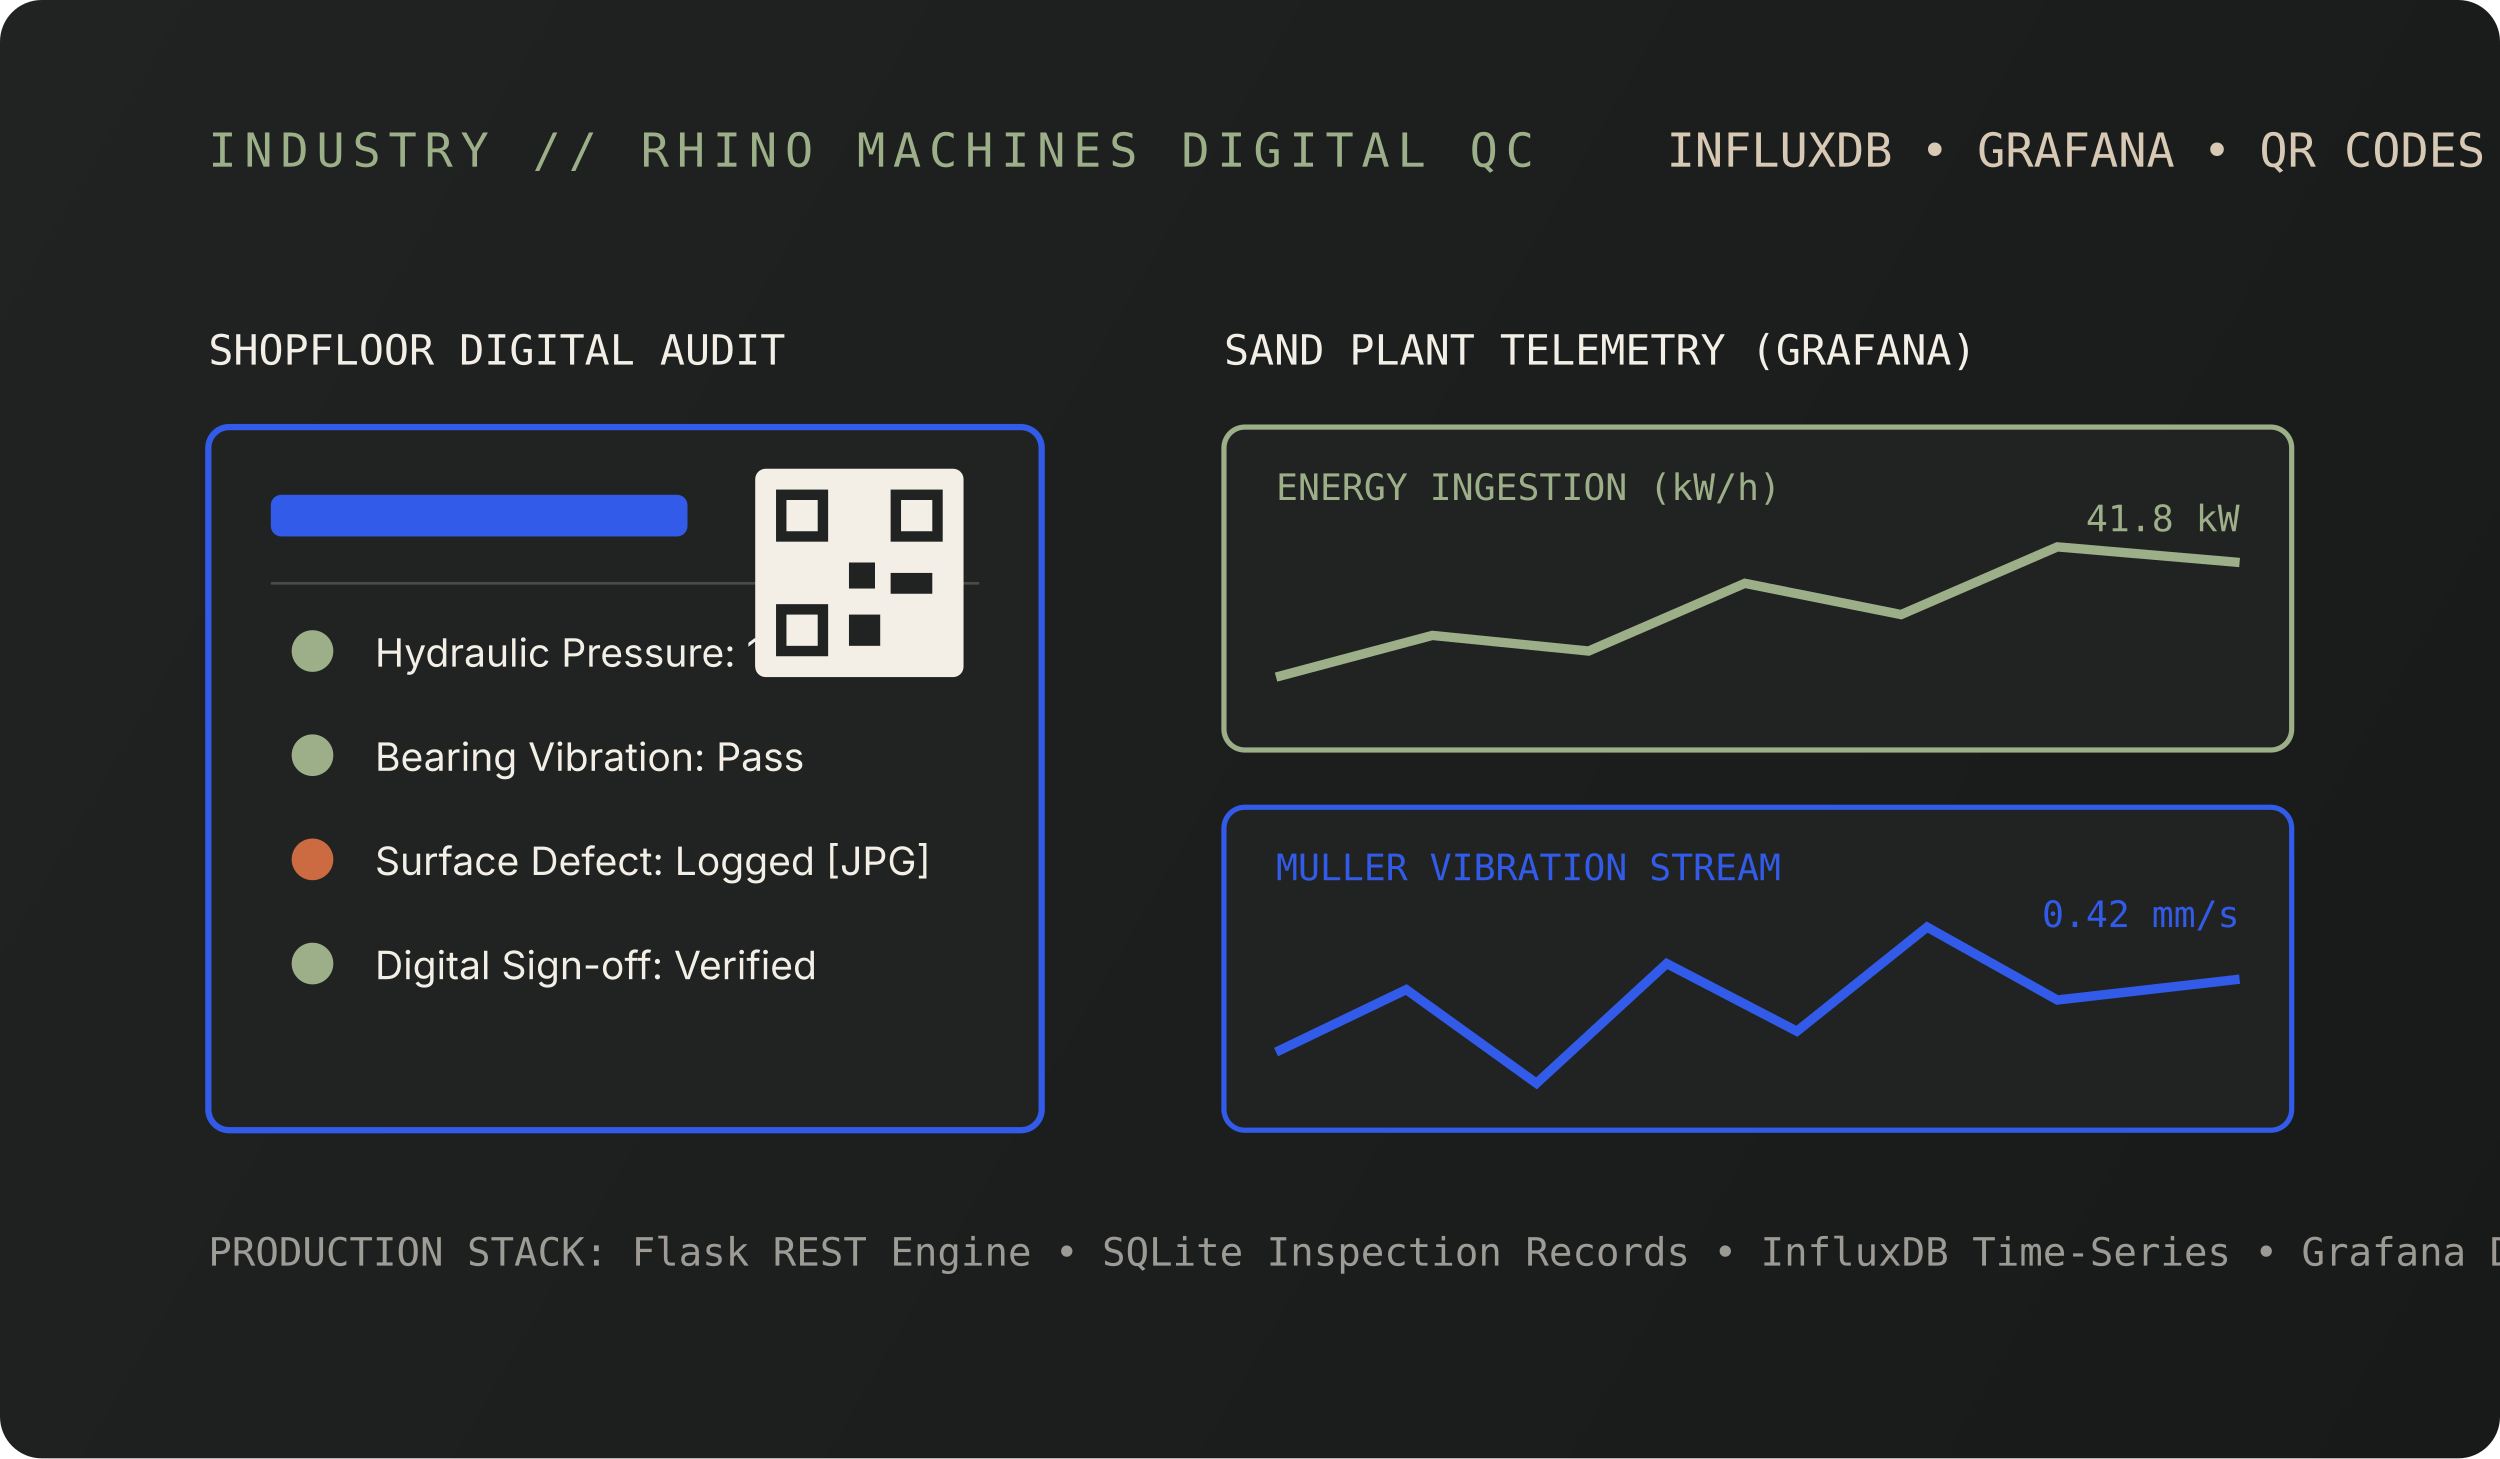
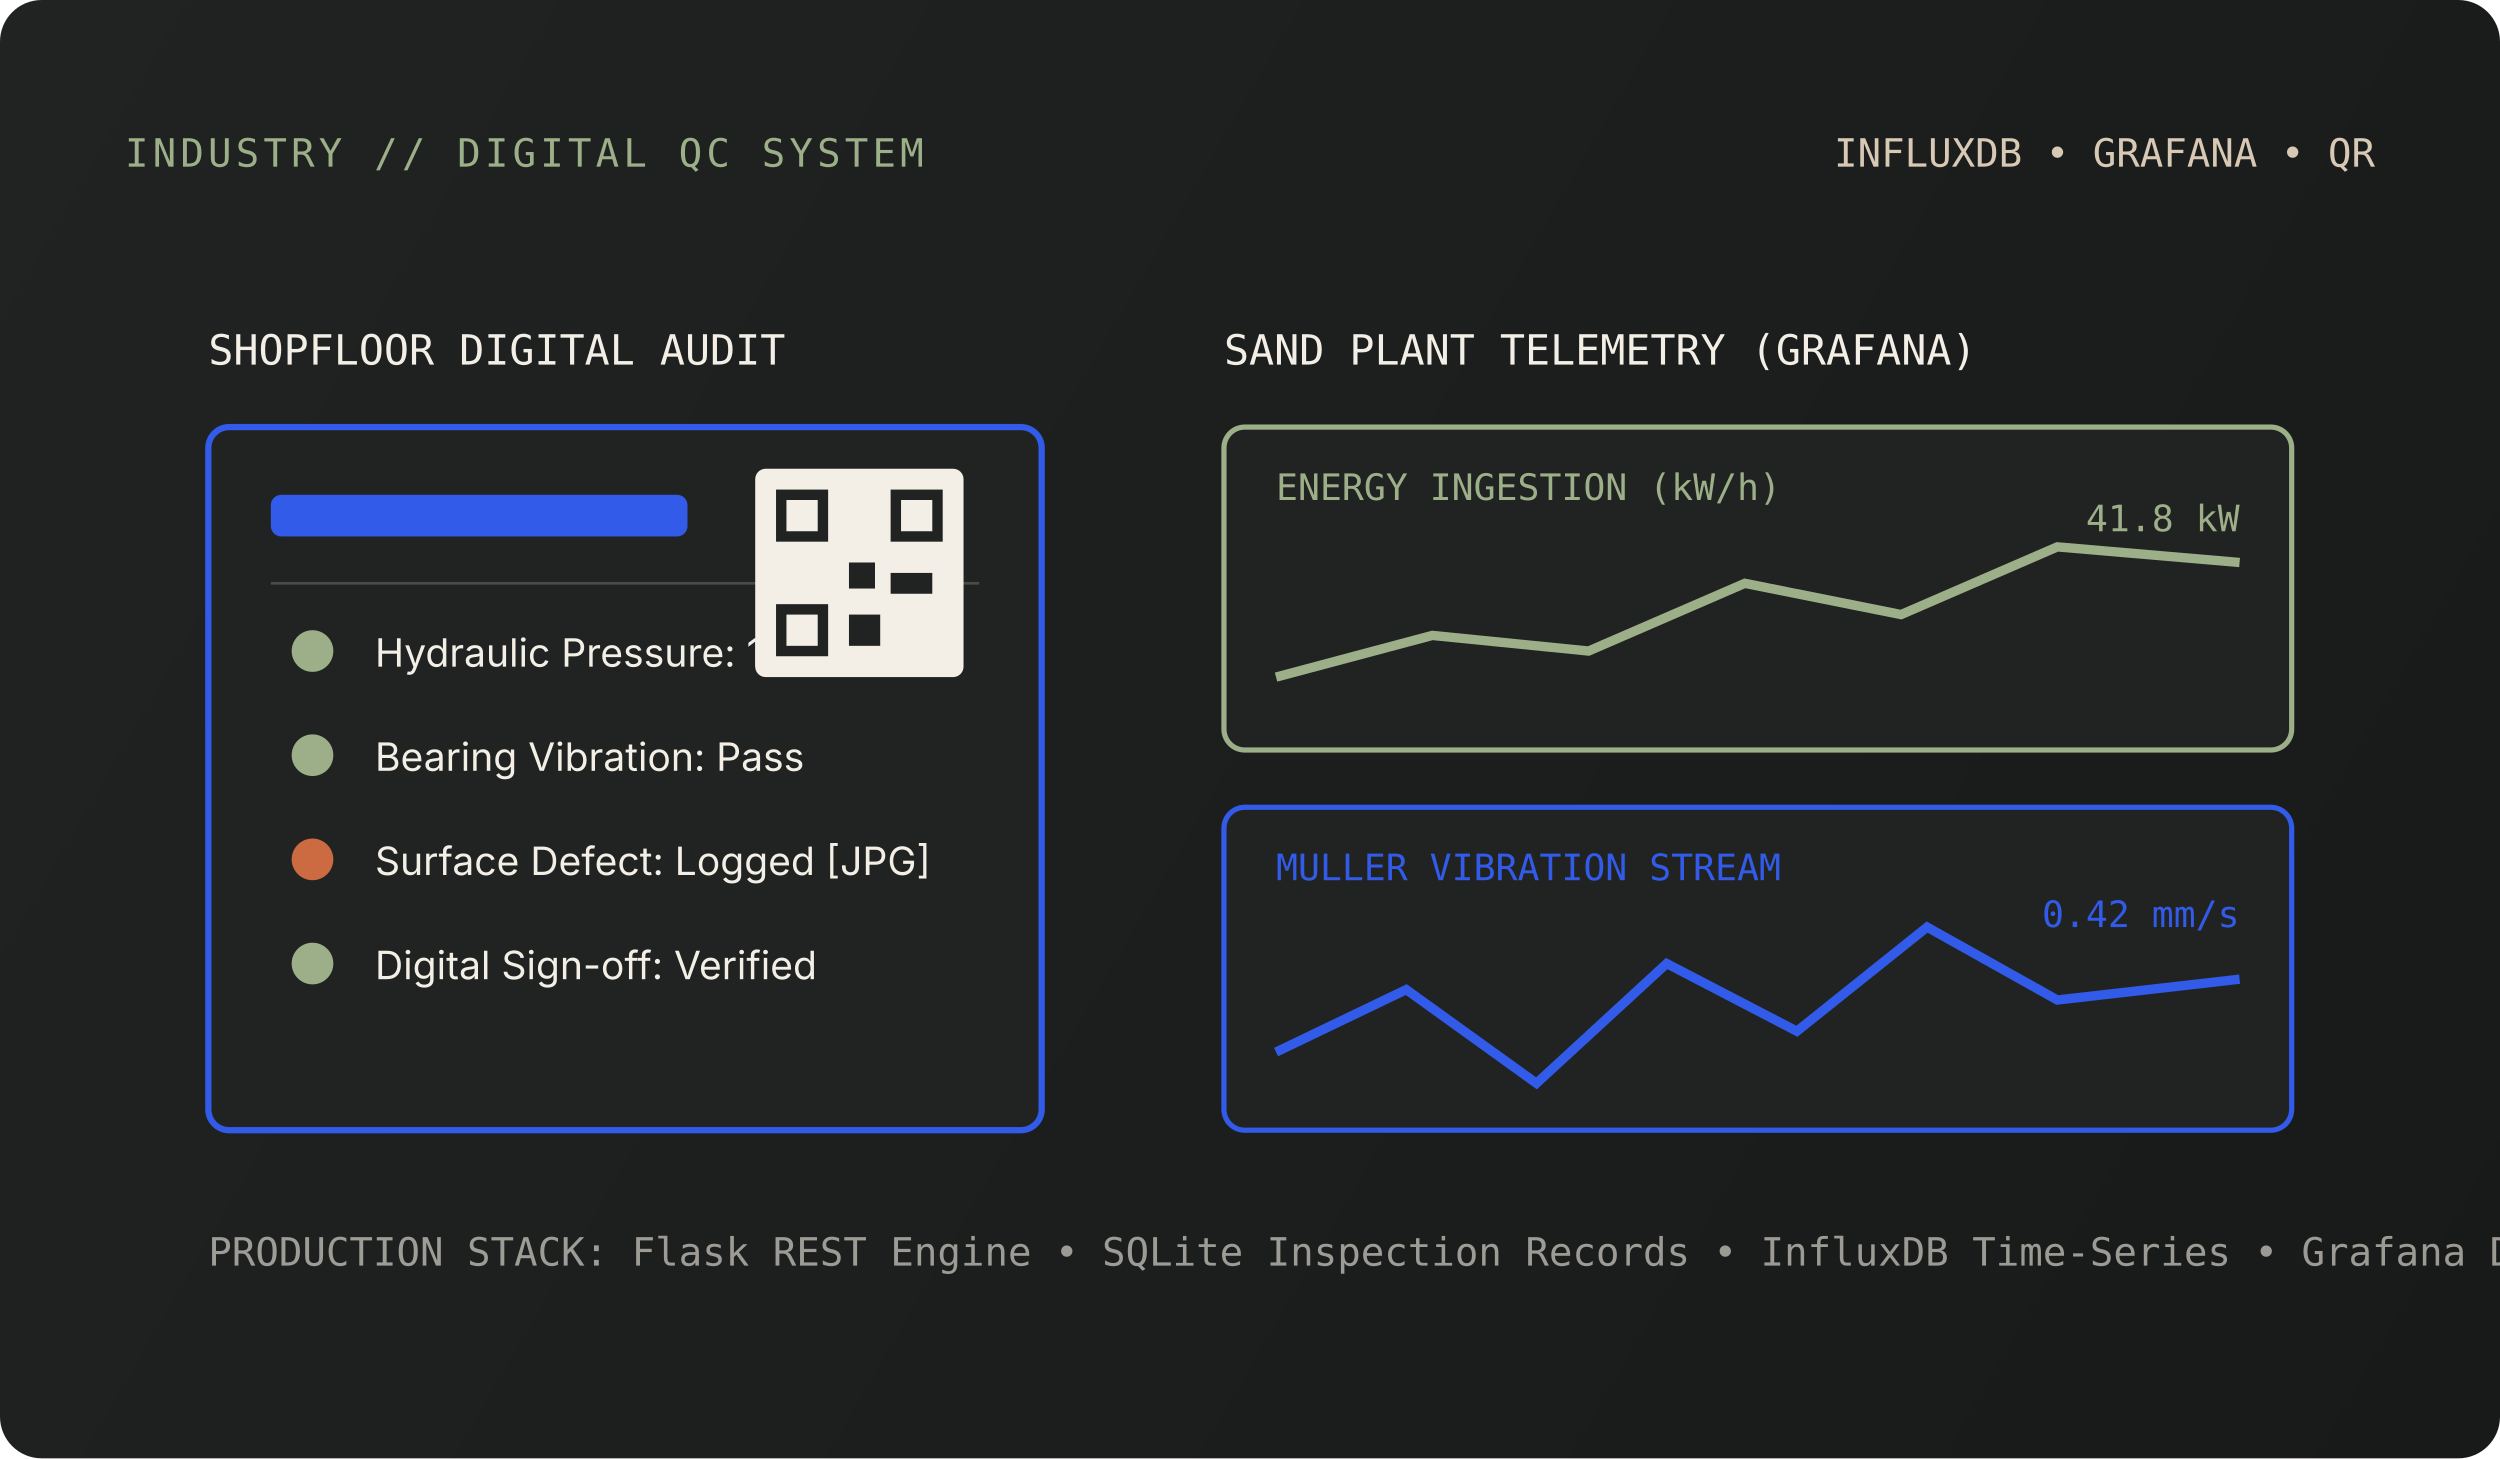
<svg xmlns="http://www.w3.org/2000/svg" viewBox="0 0 480 280" fill="none" class="project-vector-art">
  <defs>
    <linearGradient id="ind-bg" x1="0" y1="0" x2="480" y2="280" gradientUnits="userSpaceOnUse">
      <stop offset="0%" stop-color="#202321" />
      <stop offset="100%" stop-color="#181A19" />
    </linearGradient>
  </defs>
  <rect width="480" height="280" fill="url(#ind-bg)" rx="8" />
-   <text x="40" y="32" fill="#9CAF88" font-family="'JetBrains Mono', monospace" font-size="9" letter-spacing="1.5">INDUSTRY // RHINO MACHINES DIGITAL QC</text>
-   <text x="320" y="32" fill="#D8C9B5" font-family="'JetBrains Mono', monospace" font-size="9">INFLUXDB • GRAFANA • QR CODES</text>
+   <text x="24" y="32" fill="#9CAF88" font-family="'JetBrains Mono', monospace" font-size="7.5" letter-spacing="0.8">INDUSTRY // DIGITAL QC SYSTEM</text>
+   <text x="456" y="32" fill="#D8C9B5" font-family="'JetBrains Mono', monospace" font-size="7.5" text-anchor="end">INFLUXDB • GRAFANA • QR</text>
  <g transform="translate(40, 60)">
    <text x="0" y="10" fill="#F3EFE6" font-family="'JetBrains Mono', monospace" font-size="8">SHOPFLOOR DIGITAL AUDIT</text>
    <rect x="0" y="22" width="160" height="135" rx="4" fill="#202321" stroke="#315BE8" stroke-width="1.2" />
    <rect x="12" y="35" width="80" height="8" rx="2" fill="#315BE8" />
    <line x1="12" y1="52" x2="148" y2="52" stroke="#F3EFE6" stroke-width="0.5" opacity="0.2" />
    <circle cx="20" cy="65" r="4" fill="#9CAF88" />
    <text x="32" y="68" fill="#F3EFE6" font-family="'Inter', sans-serif" font-size="7.5">Hydraulic Pressure: 140 bar</text>
    <circle cx="20" cy="85" r="4" fill="#9CAF88" />
    <text x="32" y="88" fill="#F3EFE6" font-family="'Inter', sans-serif" font-size="7.5">Bearing Vibration: Pass</text>
    <circle cx="20" cy="105" r="4" fill="#CC6A42" />
    <text x="32" y="108" fill="#F3EFE6" font-family="'Inter', sans-serif" font-size="7.5">Surface Defect: Logged [JPG]</text>
    <circle cx="20" cy="125" r="4" fill="#9CAF88" />
    <text x="32" y="128" fill="#F3EFE6" font-family="'Inter', sans-serif" font-size="7.5">Digital Sign-off: Verified</text>
    <g transform="translate(105, 30)">
      <rect width="40" height="40" fill="#F3EFE6" rx="2" />
      <rect x="4" y="4" width="10" height="10" fill="#202321" />
      <rect x="6" y="6" width="6" height="6" fill="#F3EFE6" />
      <rect x="26" y="4" width="10" height="10" fill="#202321" />
      <rect x="28" y="6" width="6" height="6" fill="#F3EFE6" />
      <rect x="4" y="26" width="10" height="10" fill="#202321" />
      <rect x="6" y="28" width="6" height="6" fill="#F3EFE6" />
      <rect x="18" y="18" width="5" height="5" fill="#202321" />
      <rect x="26" y="20" width="8" height="4" fill="#202321" />
      <rect x="18" y="28" width="6" height="6" fill="#202321" />
    </g>
  </g>
  <g transform="translate(235, 60)">
    <text x="0" y="10" fill="#F3EFE6" font-family="'JetBrains Mono', monospace" font-size="8">SAND PLANT TELEMETRY (GRAFANA)</text>
    <rect x="0" y="22" width="205" height="62" rx="4" fill="#202321" stroke="#9CAF88" stroke-width="1" />
    <text x="10" y="36" fill="#9CAF88" font-family="'JetBrains Mono', monospace" font-size="7">ENERGY INGESTION (kW/h)</text>
    <path d="M 10 70 L 40 62 L 70 65 L 100 52 L 130 58 L 160 45 L 195 48" fill="none" stroke="#9CAF88" stroke-width="1.8" />
    <text x="195" y="42" fill="#9CAF88" font-family="'JetBrains Mono', monospace" font-size="7" text-anchor="end">41.8 kW</text>
    <rect x="0" y="95" width="205" height="62" rx="4" fill="#202321" stroke="#315BE8" stroke-width="1" />
    <text x="10" y="109" fill="#315BE8" font-family="'JetBrains Mono', monospace" font-size="7">MULLER VIBRATION STREAM</text>
    <path d="M 10 142 L 35 130 L 60 148 L 85 125 L 110 138 L 135 118 L 160 132 L 195 128" fill="none" stroke="#315BE8" stroke-width="1.8" />
    <text x="195" y="118" fill="#315BE8" font-family="'JetBrains Mono', monospace" font-size="7" text-anchor="end">0.42 mm/s</text>
  </g>
  <g transform="translate(40, 235)">
    <text x="0" y="8" fill="#F3EFE6" font-family="'JetBrains Mono', monospace" font-size="7.5" opacity="0.6">PRODUCTION STACK: Flask REST Engine • SQLite Inspection Records • InfluxDB Time-Series • Grafana Dashboards</text>
  </g>
</svg>
